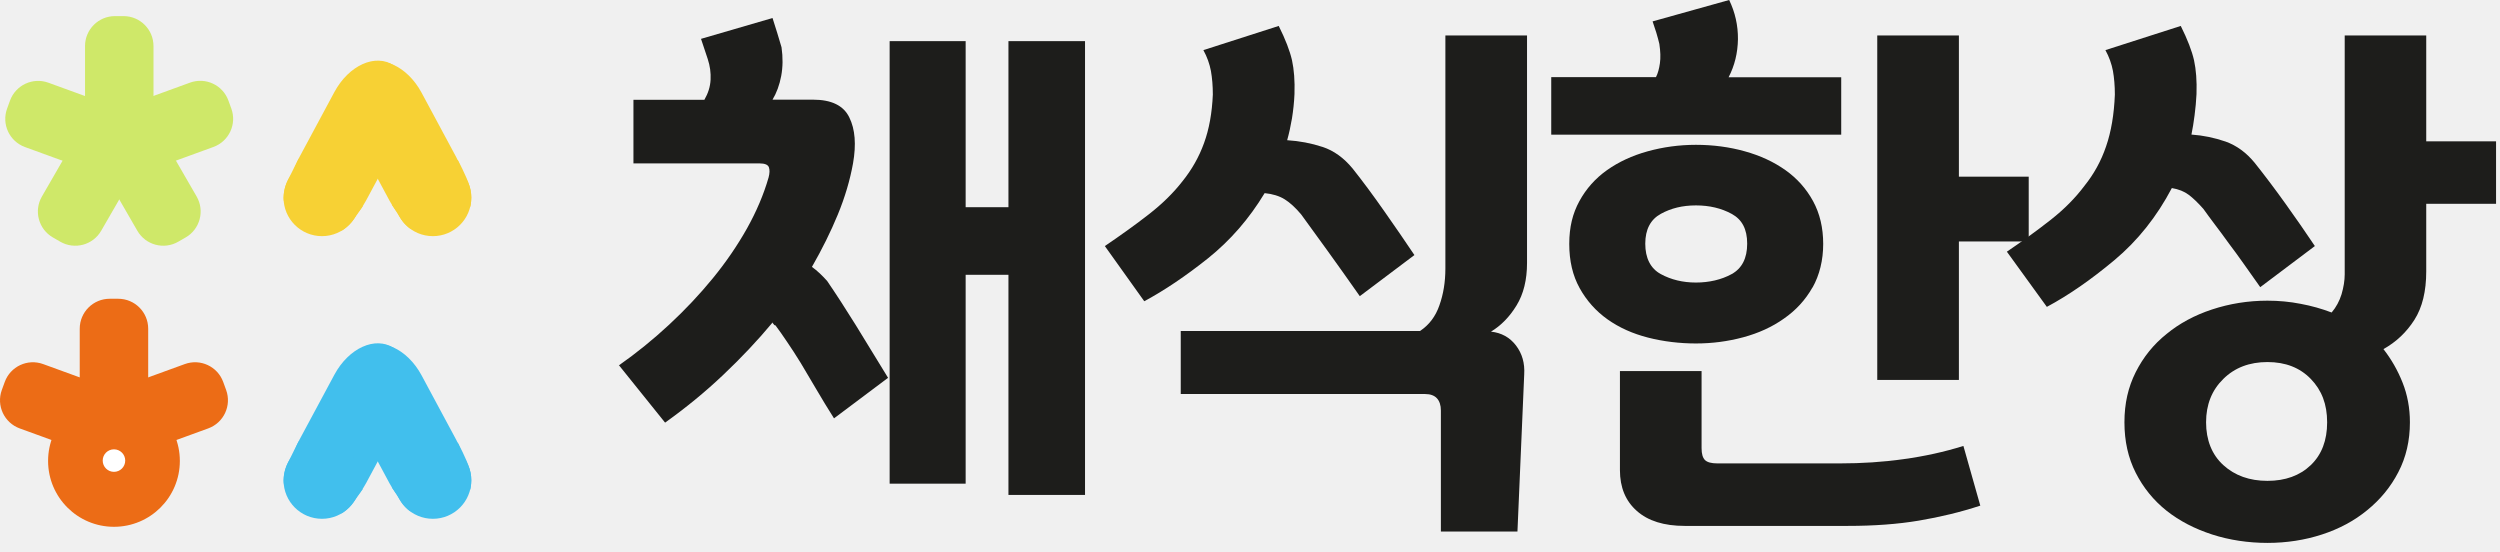
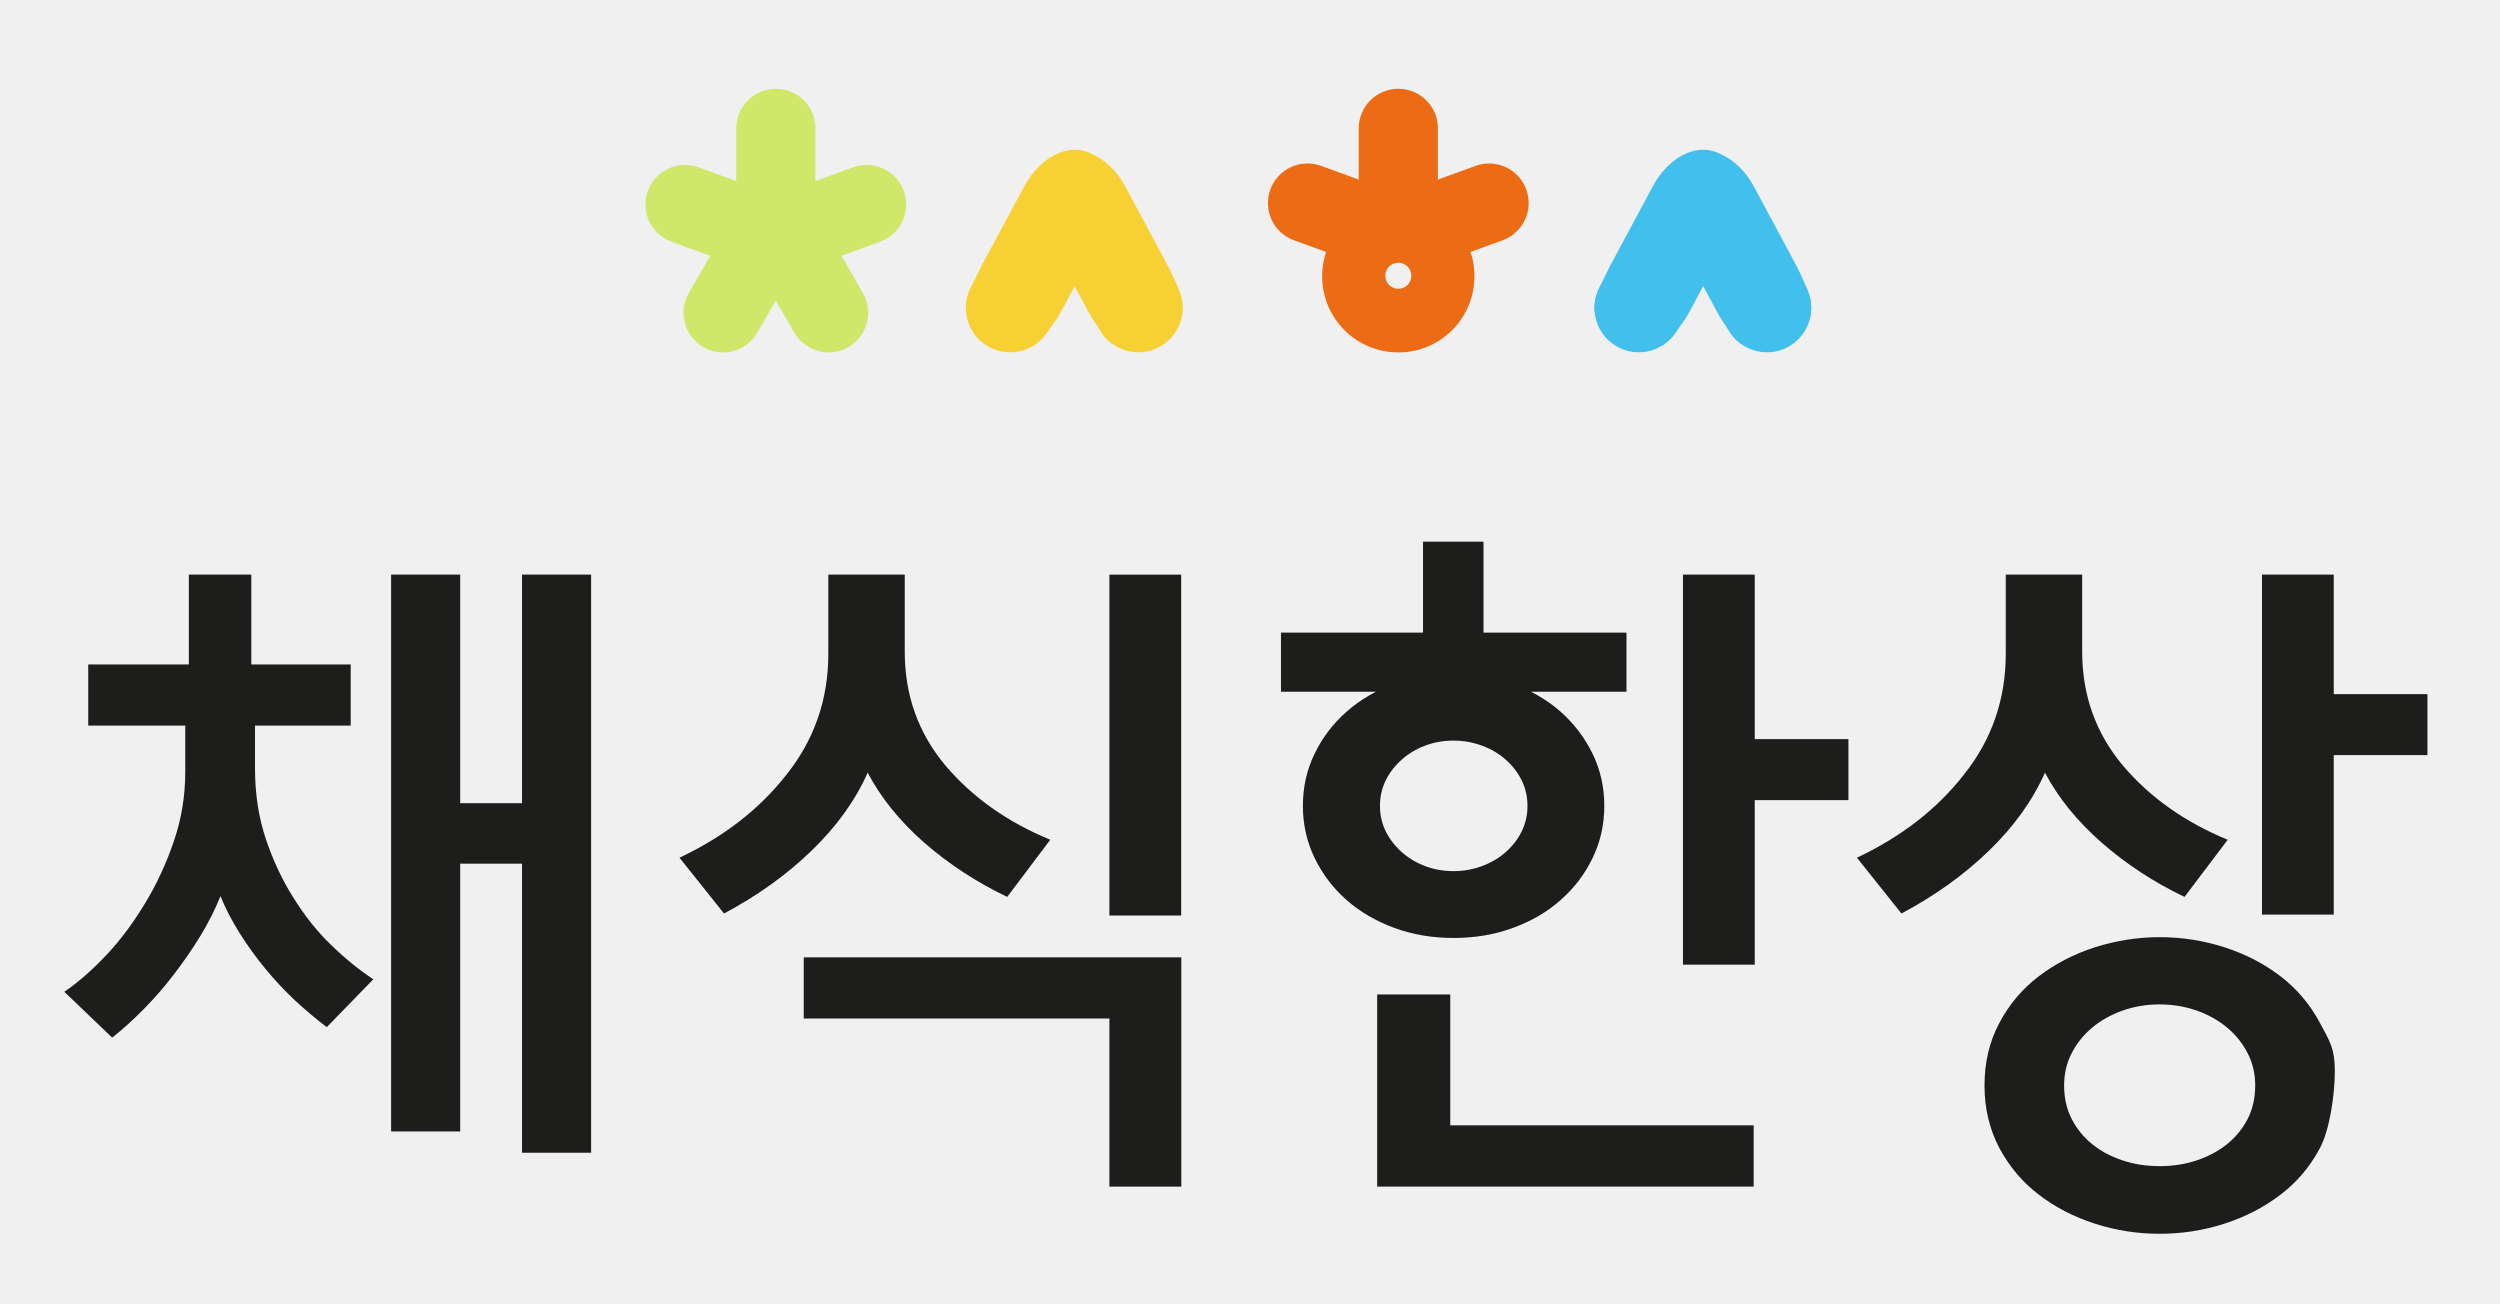
- <svg xmlns="http://www.w3.org/2000/svg" width="222" height="49" viewBox="0 0 222 49" fill="none">
-   <g clip-path="url(#clip0_181_1320)">
-     <path d="M54.95 32.45C56.52 31.35 58.01 30.14 59.42 28.83C60.84 27.51 62.13 26.14 63.3 24.71C64.47 23.28 65.48 21.8 66.33 20.29C67.18 18.77 67.82 17.26 68.25 15.76C68.35 15.39 68.36 15.09 68.28 14.86C68.2 14.63 67.92 14.51 67.45 14.51H56.25V8.86H62.55C62.88 8.29 63.07 7.7 63.1 7.08C63.13 6.46 63.05 5.86 62.85 5.25L62.25 3.45L68.6 1.6C68.73 2 68.87 2.44 69.02 2.93C69.17 3.41 69.29 3.84 69.4 4.2C69.53 5.1 69.52 5.95 69.37 6.75C69.22 7.55 68.96 8.25 68.6 8.85H72.2C73.83 8.85 74.91 9.37 75.42 10.43C75.94 11.48 76.04 12.84 75.75 14.5C75.48 16 75.03 17.52 74.4 19.05C73.77 20.58 73 22.13 72.1 23.7C72.33 23.87 72.57 24.06 72.8 24.28C73.03 24.5 73.25 24.72 73.45 24.95C74.25 26.12 75.09 27.42 75.98 28.85C76.86 30.28 77.82 31.85 78.86 33.55L74.06 37.15C73.49 36.25 72.97 35.39 72.49 34.57C72.01 33.75 71.55 32.98 71.11 32.24C70.68 31.54 70.27 30.91 69.88 30.34C69.5 29.77 69.16 29.29 68.86 28.89C68.83 28.89 68.79 28.89 68.76 28.86C68.73 28.84 68.71 28.82 68.71 28.79L68.63 28.71C68.63 28.71 68.61 28.67 68.61 28.63C67.28 30.23 65.81 31.79 64.21 33.3C62.61 34.82 60.89 36.22 59.06 37.53L54.96 32.43L54.95 32.45ZM79 42.95V3.65H85.75V18.4H89.55V3.65H96.35V43.95H89.55V24.4H85.75V42.95H79Z" fill="#1D1D1B" />
-     <path d="M113.55 2.3C114.15 3.5 114.54 4.52 114.73 5.35C114.91 6.18 114.99 7.18 114.95 8.35C114.92 9.08 114.84 9.8 114.73 10.5C114.61 11.2 114.47 11.85 114.3 12.45C115.4 12.52 116.45 12.72 117.45 13.05C118.45 13.38 119.33 14.02 120.1 14.95C121 16.08 121.94 17.35 122.92 18.75C123.9 20.15 124.8 21.45 125.6 22.65L120.75 26.3C119.75 24.87 118.78 23.51 117.85 22.22C116.92 20.94 116.15 19.88 115.55 19.05C115.05 18.45 114.56 18 114.08 17.7C113.6 17.4 113 17.22 112.3 17.15C110.93 19.42 109.26 21.34 107.28 22.93C105.3 24.51 103.4 25.79 101.61 26.75L98.11 21.85C99.54 20.88 100.85 19.94 102.03 19.02C103.21 18.1 104.2 17.13 105 16.1C105.83 15.07 106.48 13.93 106.92 12.7C107.37 11.47 107.63 10.03 107.7 8.4C107.7 7.63 107.64 6.93 107.53 6.3C107.41 5.67 107.19 5.05 106.86 4.45L113.56 2.3H113.55ZM134.75 47.2H127.95V36.45C127.95 35.98 127.83 35.62 127.6 35.37C127.37 35.12 127.02 34.99 126.55 34.99H104.85V29.39H126.1C126.9 28.86 127.48 28.1 127.82 27.11C128.17 26.13 128.35 25.04 128.35 23.84V3.15H135.6V23.35C135.6 24.85 135.29 26.11 134.67 27.12C134.05 28.14 133.29 28.91 132.4 29.45C133.33 29.55 134.07 29.96 134.62 30.68C135.17 31.4 135.41 32.25 135.35 33.25L134.75 47.2Z" fill="#1D1D1B" />
-     <path d="M147.05 6.85C147.22 6.52 147.33 6.11 147.4 5.62C147.47 5.14 147.45 4.56 147.35 3.9C147.28 3.6 147.19 3.27 147.08 2.9C146.96 2.53 146.85 2.2 146.75 1.9L153.55 0C154.08 1.1 154.34 2.26 154.33 3.48C154.31 4.7 154.04 5.82 153.5 6.86H163.5V11.96H137.75V6.85H147.05ZM160.95 25.52C160.32 26.64 159.47 27.56 158.4 28.3C157.37 29.03 156.17 29.58 154.8 29.95C153.43 30.32 152.03 30.5 150.6 30.5C149.17 30.5 147.72 30.33 146.35 29.98C144.98 29.63 143.78 29.09 142.75 28.36C141.72 27.63 140.89 26.7 140.27 25.58C139.65 24.46 139.35 23.16 139.35 21.66C139.35 20.16 139.65 18.96 140.25 17.86C140.85 16.76 141.67 15.84 142.7 15.11C143.73 14.38 144.93 13.82 146.3 13.44C147.67 13.06 149.1 12.86 150.6 12.86C152.1 12.86 153.58 13.05 154.95 13.44C156.32 13.82 157.52 14.38 158.55 15.11C159.58 15.84 160.4 16.76 161 17.86C161.6 18.96 161.9 20.23 161.9 21.66C161.9 23.09 161.58 24.42 160.95 25.54V25.52ZM145.35 45.37C144.35 44.49 143.85 43.28 143.85 41.75V32.95H151.1V39.8C151.1 40.3 151.2 40.65 151.4 40.85C151.6 41.05 151.97 41.15 152.5 41.15H163.4C165.33 41.15 167.22 41.03 169.05 40.77C170.88 40.52 172.65 40.13 174.35 39.6L175.85 44.9C174.12 45.47 172.3 45.91 170.4 46.23C168.5 46.55 166.4 46.7 164.1 46.7H149.6C147.77 46.7 146.35 46.26 145.35 45.37ZM153.77 18.99C152.85 18.49 151.8 18.24 150.6 18.24C149.4 18.24 148.39 18.49 147.48 18.99C146.57 19.49 146.1 20.37 146.1 21.64C146.1 22.91 146.56 23.84 147.48 24.34C148.4 24.84 149.44 25.09 150.6 25.09C151.76 25.09 152.86 24.84 153.77 24.34C154.68 23.84 155.15 22.94 155.15 21.64C155.15 20.34 154.69 19.49 153.77 18.99ZM173.95 15.69H180.15V21.44H173.95V33.74H166.7V3.15H173.95V15.7V15.69Z" fill="#1D1D1B" />
-     <path d="M193.65 2.3C194.25 3.5 194.64 4.52 194.83 5.35C195.01 6.18 195.09 7.18 195.05 8.35C195.02 8.98 194.96 9.61 194.88 10.23C194.8 10.85 194.71 11.42 194.6 11.95C195.63 12.02 196.64 12.23 197.63 12.57C198.61 12.92 199.47 13.55 200.21 14.45C201.11 15.58 202.03 16.8 202.96 18.1C203.89 19.4 204.76 20.65 205.56 21.85L200.71 25.5C200.21 24.8 199.73 24.12 199.26 23.45C198.79 22.78 198.34 22.17 197.91 21.6C197.48 21 197.07 20.45 196.69 19.95C196.31 19.45 195.97 18.98 195.66 18.55C195.19 18.02 194.76 17.6 194.36 17.3C193.96 17 193.46 16.8 192.86 16.7C191.53 19.23 189.83 21.37 187.76 23.1C185.69 24.83 183.69 26.22 181.76 27.25L178.21 22.35C179.64 21.38 180.95 20.43 182.13 19.5C183.31 18.57 184.3 17.57 185.1 16.5C185.93 15.47 186.58 14.3 187.02 13C187.47 11.7 187.73 10.17 187.8 8.4C187.8 7.63 187.74 6.93 187.63 6.3C187.51 5.67 187.29 5.05 186.96 4.45L193.66 2.3H193.65ZM215.45 3.15V12.55H221.65V18.1H215.45V24.1C215.45 25.87 215.1 27.3 214.4 28.4C213.7 29.5 212.78 30.37 211.65 31C212.35 31.9 212.92 32.89 213.35 33.98C213.78 35.06 214 36.24 214 37.5C214 39.13 213.66 40.61 212.97 41.93C212.29 43.25 211.36 44.37 210.2 45.31C209.07 46.24 207.73 46.96 206.2 47.46C204.67 47.96 203.05 48.21 201.35 48.21C199.65 48.21 197.97 47.96 196.43 47.46C194.89 46.96 193.54 46.26 192.4 45.36C191.23 44.43 190.32 43.3 189.65 41.98C188.98 40.66 188.65 39.17 188.65 37.5C188.65 35.83 188.98 34.38 189.65 33.05C190.32 31.72 191.23 30.58 192.4 29.65C193.53 28.72 194.88 27.99 196.43 27.48C197.98 26.97 199.62 26.7 201.35 26.7C202.35 26.7 203.33 26.79 204.3 26.98C205.27 27.16 206.18 27.42 207.05 27.75C207.45 27.28 207.74 26.74 207.93 26.13C208.11 25.51 208.21 24.92 208.21 24.36V3.15H215.46H215.45ZM205.2 33.65C204.23 32.65 202.95 32.15 201.35 32.15C199.75 32.15 198.44 32.65 197.43 33.65C196.41 34.65 195.9 35.93 195.9 37.5C195.9 39.07 196.41 40.37 197.43 41.3C198.45 42.23 199.76 42.7 201.35 42.7C202.94 42.7 204.23 42.23 205.2 41.3C206.17 40.37 206.65 39.1 206.65 37.5C206.65 35.9 206.17 34.65 205.2 33.65Z" fill="#1D1D1B" />
-     <path d="M39.86 45.28C38.23 46.35 35.87 45.29 34.59 42.92L31.51 37.19C30.24 34.82 30.53 32.03 32.16 30.96C33.79 29.89 36.15 30.95 37.43 33.32L40.51 39.05C41.78 41.42 41.49 44.21 39.86 45.28Z" fill="#41BFED" />
-     <path d="M27.24 45.28C25.61 44.21 25.32 41.41 26.6 39.03L29.69 33.28C30.97 30.9 33.33 29.83 34.96 30.9C36.59 31.97 36.88 34.77 35.6 37.15L32.51 42.9C31.23 45.28 28.87 46.35 27.24 45.28Z" fill="#41BFED" />
-     <path d="M28.59 46.07C30.473 46.07 32 44.543 32 42.66C32 40.777 30.473 39.25 28.59 39.25C26.707 39.25 25.18 40.777 25.18 42.66C25.18 44.543 26.707 46.07 28.59 46.07Z" fill="#41BFED" />
-     <path d="M38.44 46.07C40.323 46.07 41.85 44.543 41.85 42.66C41.85 40.777 40.323 39.25 38.44 39.25C36.557 39.25 35.03 40.777 35.03 42.66C35.03 44.543 36.557 46.07 38.44 46.07Z" fill="#41BFED" />
-     <path d="M25.2 42.94C25.2 42.94 25.08 42.1 25.57 41.09C26.06 40.08 26.52 39.19 26.52 39.19L29 40.09L27.01 43.18L25.2 42.95V42.94Z" fill="#41BFED" />
-     <path d="M30.32 45.6C30.32 45.6 30.98 45.21 31.43 44.55C31.88 43.89 32.21 43.43 32.21 43.43L31.35 42.38L30.15 44.95L30.32 45.6Z" fill="#41BFED" />
-     <path d="M36.45 45.42C36.45 45.42 35.99 45.11 35.67 44.63C35.35 44.15 34.8 43.28 34.8 43.28L36.09 42.62L37.1 44.99L36.45 45.42Z" fill="#41BFED" />
-     <path d="M41.75 43.49C41.75 43.49 42.01 42.59 41.7 41.63C41.39 40.67 40.66 39.32 40.66 39.32L40.06 39.14L40.3 42.42L41.76 43.5L41.75 43.49Z" fill="#41BFED" />
-     <path d="M39.86 20.18C38.23 21.25 35.87 20.19 34.59 17.82L31.51 12.09C30.24 9.72 30.53 6.93 32.16 5.86C33.79 4.79 36.15 5.85 37.43 8.22L40.51 13.95C41.78 16.32 41.49 19.11 39.86 20.18Z" fill="#F7D134" />
-     <path d="M27.24 20.18C25.61 19.11 25.32 16.31 26.6 13.93L29.69 8.18C30.97 5.8 33.33 4.73 34.96 5.8C36.59 6.87 36.88 9.67 35.6 12.05L32.51 17.8C31.23 20.18 28.87 21.25 27.24 20.18Z" fill="#F7D134" />
-     <path d="M28.59 20.97C30.473 20.97 32 19.443 32 17.56C32 15.677 30.473 14.15 28.59 14.15C26.707 14.15 25.18 15.677 25.18 17.56C25.18 19.443 26.707 20.97 28.59 20.97Z" fill="#F7D134" />
-     <path d="M38.44 20.97C40.323 20.97 41.85 19.443 41.85 17.56C41.85 15.677 40.323 14.15 38.44 14.15C36.557 14.15 35.03 15.677 35.03 17.56C35.03 19.443 36.557 20.97 38.44 20.97Z" fill="#F7D134" />
-     <path d="M25.2 17.84C25.2 17.84 25.08 17 25.57 15.99C26.06 14.98 26.52 14.09 26.52 14.09L29 14.99L27.01 18.08L25.2 17.85V17.84Z" fill="#F7D134" />
-     <path d="M30.32 20.5C30.32 20.5 30.98 20.11 31.43 19.45C31.88 18.79 32.21 18.33 32.21 18.33L31.35 17.28L30.15 19.85L30.32 20.5Z" fill="#F7D134" />
-     <path d="M36.45 20.32C36.45 20.32 35.99 20.01 35.67 19.53C35.35 19.05 34.8 18.18 34.8 18.18L36.09 17.52L37.1 19.89L36.45 20.32Z" fill="#F7D134" />
-     <path d="M41.75 18.39C41.75 18.39 42.01 17.49 41.7 16.53C41.39 15.57 40.66 14.22 40.66 14.22L40.06 14.04L40.3 17.32L41.76 18.4L41.75 18.39Z" fill="#F7D134" />
-     <path d="M10.97 1.43H10.21C8.741 1.43 7.55 2.621 7.55 4.09V8.9C7.55 10.369 8.741 11.56 10.21 11.56H10.97C12.439 11.56 13.63 10.369 13.63 8.9V4.09C13.63 2.621 12.439 1.43 10.97 1.43Z" fill="#CFE869" />
-     <path d="M0.888 8.934L0.629 9.648C0.126 11.029 0.838 12.555 2.218 13.058L6.738 14.703C8.119 15.205 9.645 14.494 10.148 13.113L10.408 12.399C10.91 11.018 10.198 9.492 8.818 8.99L4.298 7.344C2.917 6.842 1.391 7.554 0.888 8.934Z" fill="#CFE869" />
-     <path d="M20.542 9.642L20.282 8.928C19.78 7.547 18.253 6.835 16.873 7.338L12.353 8.983C10.972 9.485 10.261 11.012 10.763 12.392L11.023 13.106C11.525 14.487 13.052 15.199 14.432 14.696L18.952 13.051C20.333 12.549 21.044 11.022 20.542 9.642Z" fill="#CFE869" />
-     <path d="M11.423 12.311L10.765 12.691C9.493 13.426 9.057 15.053 9.791 16.325L12.196 20.491C12.931 21.763 14.558 22.199 15.83 21.464L16.488 21.084C17.76 20.35 18.196 18.723 17.462 17.451L15.057 13.285C14.322 12.013 12.695 11.577 11.423 12.311Z" fill="#CFE869" />
-     <path d="M10.418 12.691L9.759 12.311C8.487 11.577 6.86 12.013 6.126 13.285L3.721 17.451C2.986 18.723 3.422 20.35 4.694 21.084L5.352 21.464C6.625 22.199 8.252 21.763 8.986 20.491L11.391 16.325C12.126 15.053 11.69 13.426 10.418 12.691Z" fill="#CFE869" />
-     <path d="M10.7 14.76C11.771 14.76 12.64 13.806 12.64 12.63C12.64 11.454 11.771 10.5 10.7 10.5C9.629 10.5 8.76 11.454 8.76 12.63C8.76 13.806 9.629 14.76 10.7 14.76Z" fill="#CFE869" />
-     <path d="M10.5 26.53H9.74C8.271 26.53 7.08 27.721 7.08 29.19V34C7.08 35.469 8.271 36.66 9.74 36.66H10.5C11.969 36.66 13.16 35.469 13.16 34V29.19C13.16 27.721 11.969 26.53 10.5 26.53Z" fill="#EC6C16" />
-     <path d="M0.421 33.92L0.161 34.634C-0.341 36.014 0.371 37.541 1.751 38.043L6.271 39.688C7.652 40.191 9.178 39.479 9.68 38.098L9.94 37.384C10.443 36.004 9.731 34.477 8.351 33.975L3.831 32.33C2.45 31.827 0.924 32.539 0.421 33.92Z" fill="#EC6C16" />
-     <path d="M20.081 34.633L19.821 33.919C19.319 32.538 17.792 31.827 16.412 32.329L11.892 33.974C10.511 34.477 9.8 36.003 10.302 37.384L10.562 38.098C11.065 39.478 12.591 40.19 13.972 39.688L18.491 38.042C19.872 37.54 20.584 36.014 20.081 34.633Z" fill="#EC6C16" />
-     <path d="M10.12 46.78C13.351 46.78 15.97 44.161 15.97 40.93C15.97 37.699 13.351 35.08 10.12 35.08C6.889 35.08 4.27 37.699 4.27 40.93C4.27 44.161 6.889 46.78 10.12 46.78Z" fill="#EC6C16" />
-     <path d="M10.12 41.9C10.672 41.9 11.12 41.452 11.12 40.9C11.12 40.348 10.672 39.9 10.12 39.9C9.568 39.9 9.12 40.348 9.12 40.9C9.12 41.452 9.568 41.9 10.12 41.9Z" fill="white" />
+ <svg xmlns="http://www.w3.org/2000/svg" version="1.1" id="Layer_1" x="0px" y="0px" viewBox="0 0 188.12 98.12" style="enable-background:new 0 0 188.12 98.12;" xml:space="preserve">
+   <style type="text/css">
+ 	.st0{fill:#41BFED;}
+ 	.st1{fill:#F7D134;}
+ 	.st2{fill:#CFE869;}
+ 	.st3{fill:#EC6C16;}
+ 	.st4{fill:#1D1D1B;}
+ </style>
+   <g>
+     <g>
+       <g>
+         <path class="st0" d="M134.35,25.75L134.35,25.75c-1.6,1.05-3.91,0.01-5.16-2.31l-3.01-5.61c-1.25-2.32-0.96-5.06,0.64-6.1l0,0     c1.6-1.05,3.91-0.01,5.16,2.31l3.01,5.61C136.23,21.97,135.95,24.7,134.35,25.75z" />
+         <path class="st0" d="M121.99,25.75L121.99,25.75c-1.6-1.05-1.88-3.79-0.63-6.12l3.02-5.63c1.25-2.33,3.56-3.37,5.16-2.33v0     c1.6,1.05,1.88,3.79,0.63,6.12l-3.02,5.63C125.9,25.75,123.59,26.79,121.99,25.75z" />
+         <circle class="st0" cx="123.31" cy="23.18" r="3.33" />
+         <circle class="st0" cx="132.96" cy="23.18" r="3.33" />
+         <path class="st0" d="M119.99,23.45c0,0-0.12-0.83,0.36-1.81c0.48-0.98,0.93-1.86,0.93-1.86l2.43,0.88l-1.95,3.02L119.99,23.45z" />
+         <path class="st0" d="M125,26.05c0,0,0.65-0.38,1.09-1.03c0.44-0.65,0.76-1.09,0.76-1.09l-0.84-1.03l-1.17,2.51L125,26.05z" />
+         <path class="st0" d="M131.01,25.88c0,0-0.45-0.31-0.77-0.78c-0.32-0.47-0.85-1.33-0.85-1.33l1.26-0.65l0.98,2.33L131.01,25.88z" />
+         <path class="st0" d="M136.19,24c0,0,0.26-0.88-0.05-1.83c-0.31-0.95-1.02-2.26-1.02-2.26l-0.59-0.17l0.23,3.21L136.19,24z" />
+       </g>
+       <g>
+         <path class="st1" d="M87.05,25.75L87.05,25.75c-1.6,1.05-3.91,0.01-5.16-2.31l-3.01-5.61c-1.25-2.32-0.96-5.06,0.64-6.1l0,0     c1.6-1.05,3.91-0.01,5.16,2.31l3.01,5.61C88.93,21.97,88.65,24.7,87.05,25.75z" />
+         <path class="st1" d="M74.69,25.75L74.69,25.75c-1.6-1.05-1.88-3.79-0.63-6.12L77.09,14c1.25-2.33,3.56-3.37,5.16-2.33l0,0     c1.6,1.05,1.88,3.79,0.63,6.12l-3.02,5.63C78.6,25.75,76.29,26.79,74.69,25.75z" />
+         <circle class="st1" cx="76.01" cy="23.18" r="3.33" />
+         <circle class="st1" cx="85.66" cy="23.18" r="3.33" />
+         <path class="st1" d="M72.69,23.45c0,0-0.12-0.83,0.36-1.81c0.48-0.98,0.93-1.86,0.93-1.86l2.43,0.88l-1.95,3.02L72.69,23.45z" />
+         <path class="st1" d="M77.7,26.05c0,0,0.65-0.38,1.09-1.03c0.44-0.65,0.76-1.09,0.76-1.09l-0.84-1.03l-1.17,2.51L77.7,26.05z" />
+         <path class="st1" d="M83.71,25.88c0,0-0.45-0.31-0.77-0.78c-0.32-0.47-0.85-1.33-0.85-1.33l1.26-0.65l0.98,2.33L83.71,25.88z" />
+         <path class="st1" d="M88.89,24c0,0,0.26-0.88-0.05-1.83c-0.31-0.95-1.02-2.26-1.02-2.26l-0.59-0.17l0.23,3.21L88.89,24z" />
+       </g>
+       <g>
+         <path class="st2" d="M58.38,16.6L58.38,16.6c-1.64,0-2.98-1.33-2.98-2.98V9.66c0-1.64,1.33-2.98,2.98-2.98h0     c1.64,0,2.98,1.33,2.98,2.98v3.97C61.36,15.27,60.02,16.6,58.38,16.6z" />
+         <path class="st2" d="M58.08,17.77L58.08,17.77c-0.56,1.55-2.27,2.34-3.82,1.78l-3.73-1.36c-1.55-0.56-2.34-2.27-1.78-3.82l0,0     c0.56-1.55,2.27-2.34,3.82-1.78l3.73,1.36C57.84,14.52,58.64,16.23,58.08,17.77z" />
+         <path class="st2" d="M58.68,17.77L58.68,17.77c-0.56-1.55,0.23-3.25,1.78-3.82l3.73-1.36c1.55-0.56,3.25,0.23,3.82,1.78v0     c0.56,1.55-0.23,3.25-1.78,3.82l-3.73,1.36C60.95,20.12,59.24,19.32,58.68,17.77z" />
+         <path class="st2" d="M63.84,26.12L63.84,26.12c-1.42,0.82-3.24,0.33-4.07-1.09l-1.98-3.44c-0.82-1.42-0.33-3.24,1.09-4.07l0,0     c1.42-0.82,3.24-0.33,4.07,1.09l1.98,3.44C65.75,23.48,65.26,25.3,63.84,26.12z" />
+         <path class="st2" d="M52.92,26.12L52.92,26.12c-1.42-0.82-1.91-2.64-1.09-4.07l1.98-3.44c0.82-1.42,2.64-1.91,4.07-1.09l0,0     c1.42,0.82,1.91,2.64,1.09,4.07l-1.98,3.44C56.17,26.46,54.34,26.94,52.92,26.12z" />
+         <ellipse class="st2" cx="58.48" cy="17.65" rx="1.9" ry="2.09" />
+       </g>
+       <g>
+         <path class="st3" d="M105.22,16.6L105.22,16.6c-1.64,0-2.98-1.33-2.98-2.98V9.66c0-1.64,1.33-2.98,2.98-2.98h0     c1.64,0,2.98,1.33,2.98,2.98v3.97C108.2,15.27,106.87,16.6,105.22,16.6z" />
+         <path class="st3" d="M104.92,17.66L104.92,17.66c-0.56,1.55-2.27,2.34-3.82,1.78l-3.73-1.36c-1.55-0.56-2.34-2.27-1.78-3.82v0     c0.56-1.55,2.27-2.34,3.82-1.78l3.73,1.36C104.69,14.41,105.49,16.12,104.92,17.66z" />
+         <path class="st3" d="M105.52,17.66L105.52,17.66c-0.56-1.55,0.23-3.25,1.78-3.82l3.73-1.36c1.55-0.56,3.25,0.23,3.82,1.78l0,0     c0.56,1.55-0.23,3.25-1.78,3.82l-3.73,1.36C107.79,20,106.08,19.21,105.52,17.66z" />
+         <path class="st3" d="M105.22,15.06c-3.16,0-5.73,2.56-5.73,5.73s2.56,5.73,5.73,5.73s5.73-2.56,5.73-5.73     S108.39,15.06,105.22,15.06z M105.22,21.73c-0.54,0-0.98-0.44-0.98-0.98s0.44-0.98,0.98-0.98s0.98,0.44,0.98,0.98     S105.76,21.73,105.22,21.73z" />
+       </g>
+     </g>
+     <g>
+       <path class="st4" d="M26.39,54.6h-7.2v3.24c0,1.9,0.27,3.65,0.8,5.25c0.53,1.6,1.22,3.07,2.05,4.4c0.87,1.4,1.82,2.61,2.88,3.62    c1.05,1.02,2.11,1.88,3.17,2.58l-3.5,3.6c-0.8-0.6-1.59-1.27-2.38-2c-0.78-0.73-1.53-1.53-2.23-2.38    c-0.7-0.85-1.34-1.73-1.92-2.65c-0.58-0.92-1.08-1.86-1.47-2.83c-0.4,1-0.9,1.99-1.5,2.98c-0.6,0.98-1.26,1.94-1.98,2.88    s-1.47,1.81-2.27,2.62s-1.6,1.54-2.4,2.17l-3.6-3.45c1.03-0.7,2.08-1.62,3.15-2.75c1.07-1.13,2.05-2.45,2.95-3.95    c0.87-1.43,1.58-2.98,2.15-4.65c0.57-1.67,0.85-3.4,0.85-5.2V54.6h-7.3V50h19.75V54.6z M14.21,43.24h4.7v12.88h-4.7V43.24z     M29.43,43.24h5.2v17.2h4.65v-17.2h5.2v43.5h-5.2V64.99h-4.65v20.15h-5.2V43.24z" />
+       <path class="st4" d="M96.39,52.05V47.6h26v4.45H96.39z M107.08,40.76h4.55v9.94h-4.55V40.76z M120.72,60.64    c0,1.4-0.29,2.71-0.88,3.92c-0.58,1.21-1.38,2.26-2.4,3.16c-1.01,0.9-2.21,1.6-3.59,2.1c-1.38,0.51-2.87,0.76-4.47,0.76    c-1.6,0-3.09-0.25-4.47-0.76c-1.38-0.51-2.58-1.21-3.59-2.1c-1.01-0.89-1.81-1.95-2.4-3.16c-0.58-1.21-0.88-2.51-0.88-3.92    s0.29-2.71,0.88-3.92c0.58-1.21,1.38-2.26,2.4-3.16c1.01-0.9,2.21-1.6,3.59-2.1c1.38-0.51,2.87-0.76,4.47-0.76    c1.6,0,3.09,0.25,4.47,0.76c1.38,0.51,2.58,1.21,3.59,2.1c1.01,0.9,1.81,1.95,2.4,3.16C120.43,57.93,120.72,59.24,120.72,60.64z     M114.94,60.64c0-0.7-0.15-1.34-0.44-1.93c-0.29-0.58-0.69-1.1-1.2-1.55c-0.51-0.45-1.1-0.8-1.78-1.05    c-0.68-0.25-1.39-0.38-2.13-0.38c-0.78,0-1.5,0.13-2.16,0.38c-0.66,0.25-1.25,0.6-1.75,1.05c-0.51,0.45-0.91,0.96-1.2,1.55    c-0.29,0.58-0.44,1.23-0.44,1.93c0,0.7,0.15,1.34,0.44,1.93c0.29,0.58,0.69,1.1,1.2,1.55c0.51,0.45,1.09,0.8,1.75,1.05    c0.66,0.25,1.38,0.38,2.16,0.38c0.74,0,1.45-0.13,2.13-0.38c0.68-0.25,1.28-0.6,1.78-1.05c0.51-0.45,0.91-0.96,1.2-1.55    S114.94,61.34,114.94,60.64z M131.96,89.29h-28.33V74.83h5.5v9.85h22.83V89.29z M139.09,60.21h-7.05v12.38h-5.4V43.24h5.4v12.38    h7.05V60.21z" />
+       <path class="st4" d="M164.38,67.49c-2.3-1.1-4.38-2.46-6.22-4.07c-1.85-1.62-3.28-3.38-4.28-5.28c-0.93,2.1-2.34,4.06-4.22,5.88    c-1.88,1.82-4.08,3.39-6.58,4.72l-3.35-4.2c3.33-1.57,6.02-3.65,8.05-6.25c2.1-2.63,3.15-5.67,3.15-9.1v-5.95h5.75v5.8    c0,3.27,1.02,6.12,3.05,8.55c2.03,2.4,4.67,4.27,7.9,5.6L164.38,67.49z M162.51,70.52c1.67,0,3.29,0.25,4.87,0.76    c1.58,0.51,2.98,1.23,4.22,2.18c1.23,0.94,2.22,2.11,2.97,3.51c0.74,1.4,1.12,1.88,1.12,3.62s-0.37,4.4-1.12,5.8    c-0.74,1.4-1.73,2.57-2.97,3.51c-1.23,0.94-2.64,1.67-4.22,2.18s-3.2,0.76-4.87,0.76c-1.67,0-3.29-0.25-4.87-0.76    s-2.98-1.23-4.22-2.18c-1.23-0.94-2.22-2.11-2.97-3.51c-0.74-1.4-1.12-2.97-1.12-4.71s0.37-3.31,1.12-4.71    c0.74-1.4,1.73-2.57,2.97-3.51c1.23-0.94,2.64-1.67,4.22-2.18C159.22,70.78,160.84,70.52,162.51,70.52z M162.51,75.58    c-0.98,0-1.9,0.15-2.78,0.46c-0.87,0.31-1.63,0.73-2.29,1.28s-1.17,1.19-1.55,1.93c-0.38,0.74-0.57,1.55-0.57,2.42    c0,0.94,0.19,1.79,0.57,2.53c0.38,0.74,0.9,1.38,1.55,1.9c0.65,0.53,1.41,0.93,2.29,1.22c0.87,0.29,1.8,0.43,2.78,0.43    c0.98,0,1.9-0.14,2.78-0.43c0.87-0.29,1.63-0.7,2.29-1.22c0.65-0.53,1.17-1.16,1.55-1.9c0.38-0.74,0.57-1.59,0.57-2.53    c0-0.87-0.19-1.68-0.57-2.42c-0.38-0.74-0.9-1.39-1.55-1.93c-0.65-0.54-1.41-0.97-2.29-1.28    C164.42,75.74,163.49,75.58,162.51,75.58z M182.66,56.82h-7.05v12h-5.4V43.24h5.4v8.99h7.05V56.82z" />
+       <g>
+         <path class="st4" d="M75.79,67.49c-2.3-1.1-4.38-2.46-6.23-4.07c-1.85-1.62-3.27-3.38-4.27-5.28c-0.93,2.1-2.34,4.06-4.23,5.88     c-1.88,1.82-4.08,3.39-6.58,4.72l-3.35-4.2c3.33-1.57,6.02-3.65,8.05-6.25c2.1-2.63,3.15-5.67,3.15-9.1v-5.95h5.75v5.8     c0,3.27,1.02,6.12,3.05,8.55c2.03,2.4,4.67,4.27,7.9,5.6L75.79,67.49z" />
+         <polygon class="st4" points="60.48,72.04 88.89,72.04 88.89,89.29 83.48,89.29 83.48,76.64 60.48,76.64    " />
+         <rect x="83.48" y="43.24" class="st4" width="5.4" height="25.65" />
+       </g>
+     </g>
  </g>
-   <defs>
-     <clipPath id="clip0_181_1320">
-       <rect width="221.65" height="48.2" fill="white" />
-     </clipPath>
-   </defs>
</svg>
